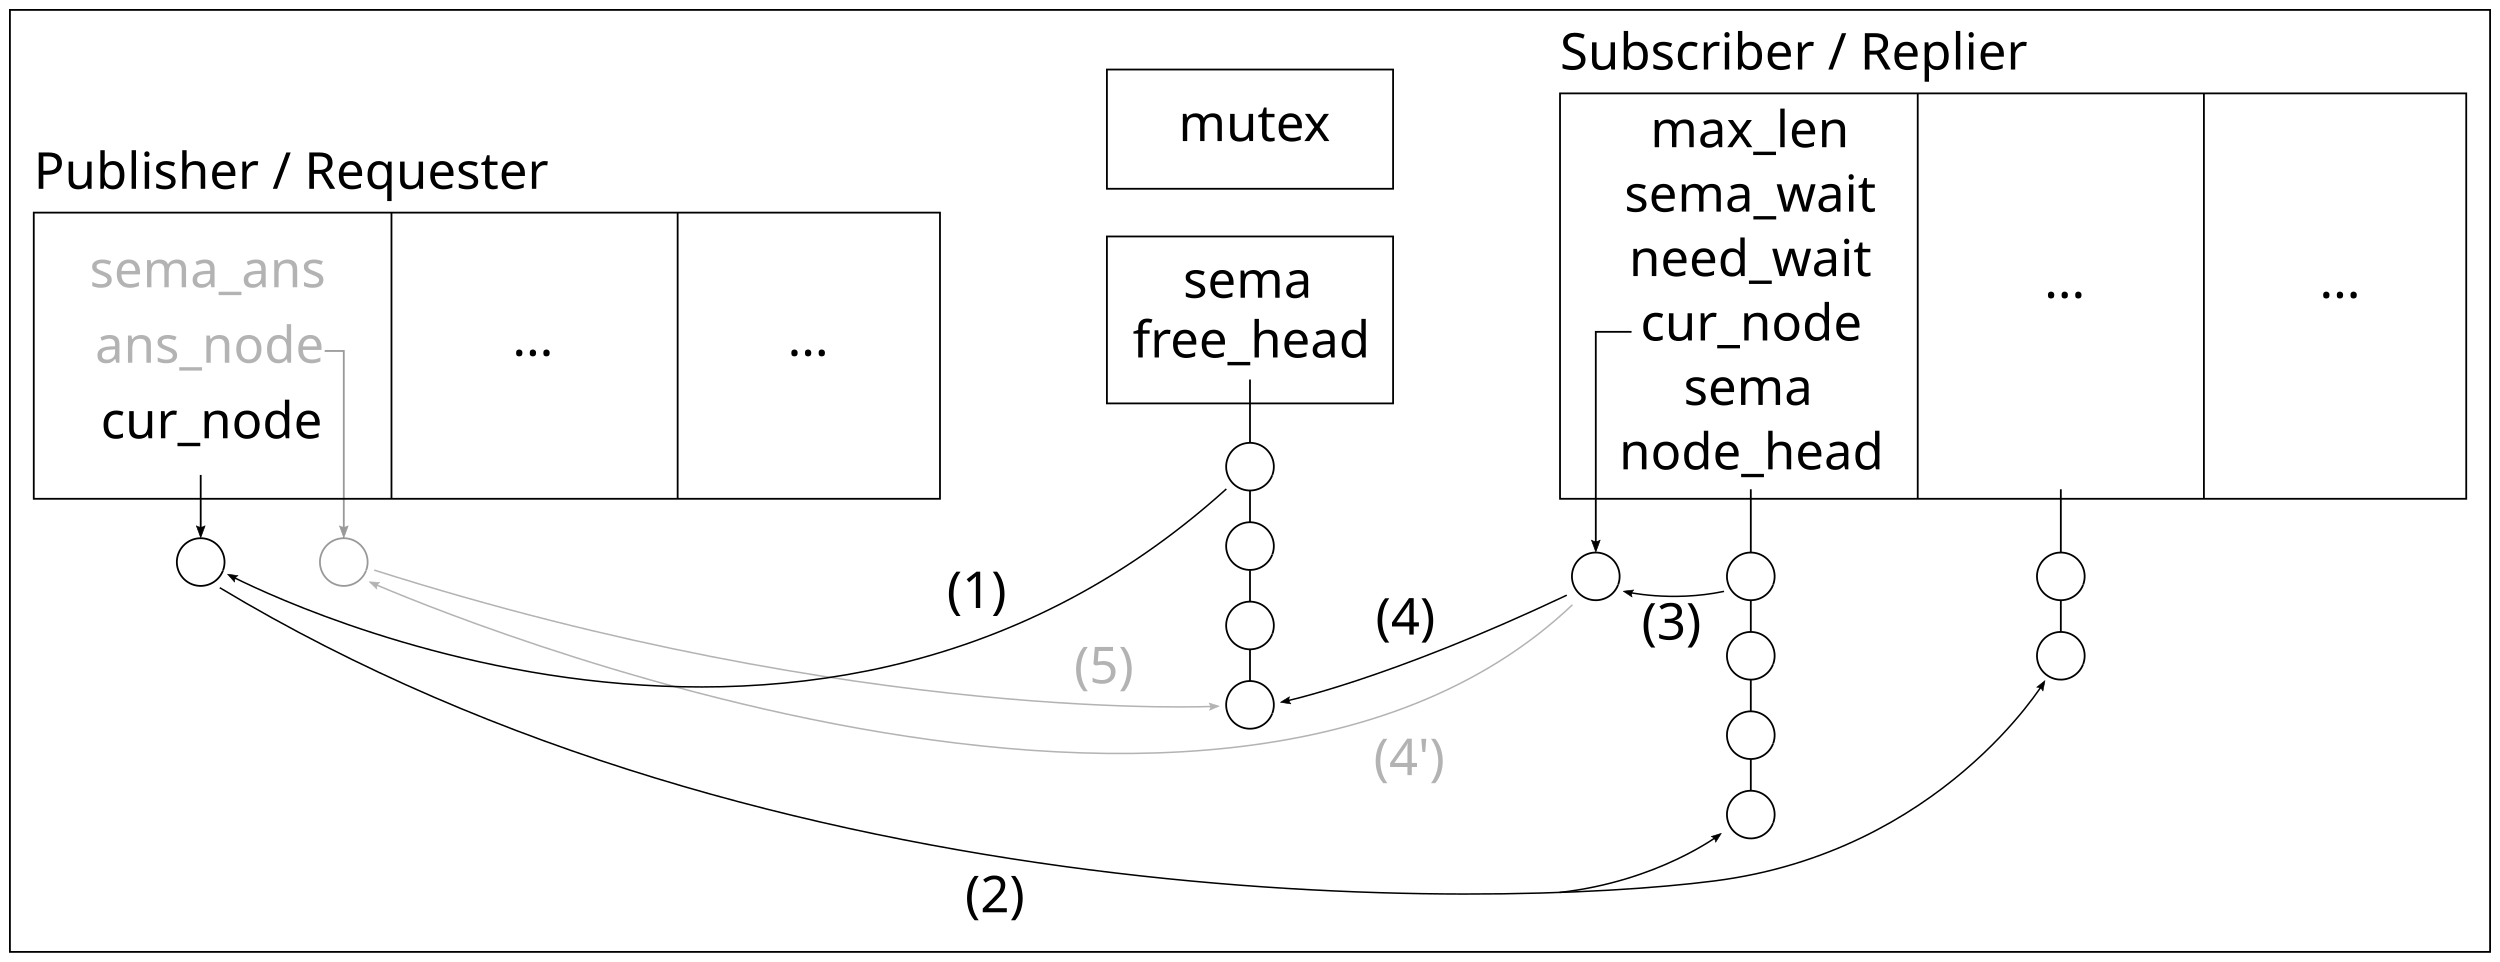
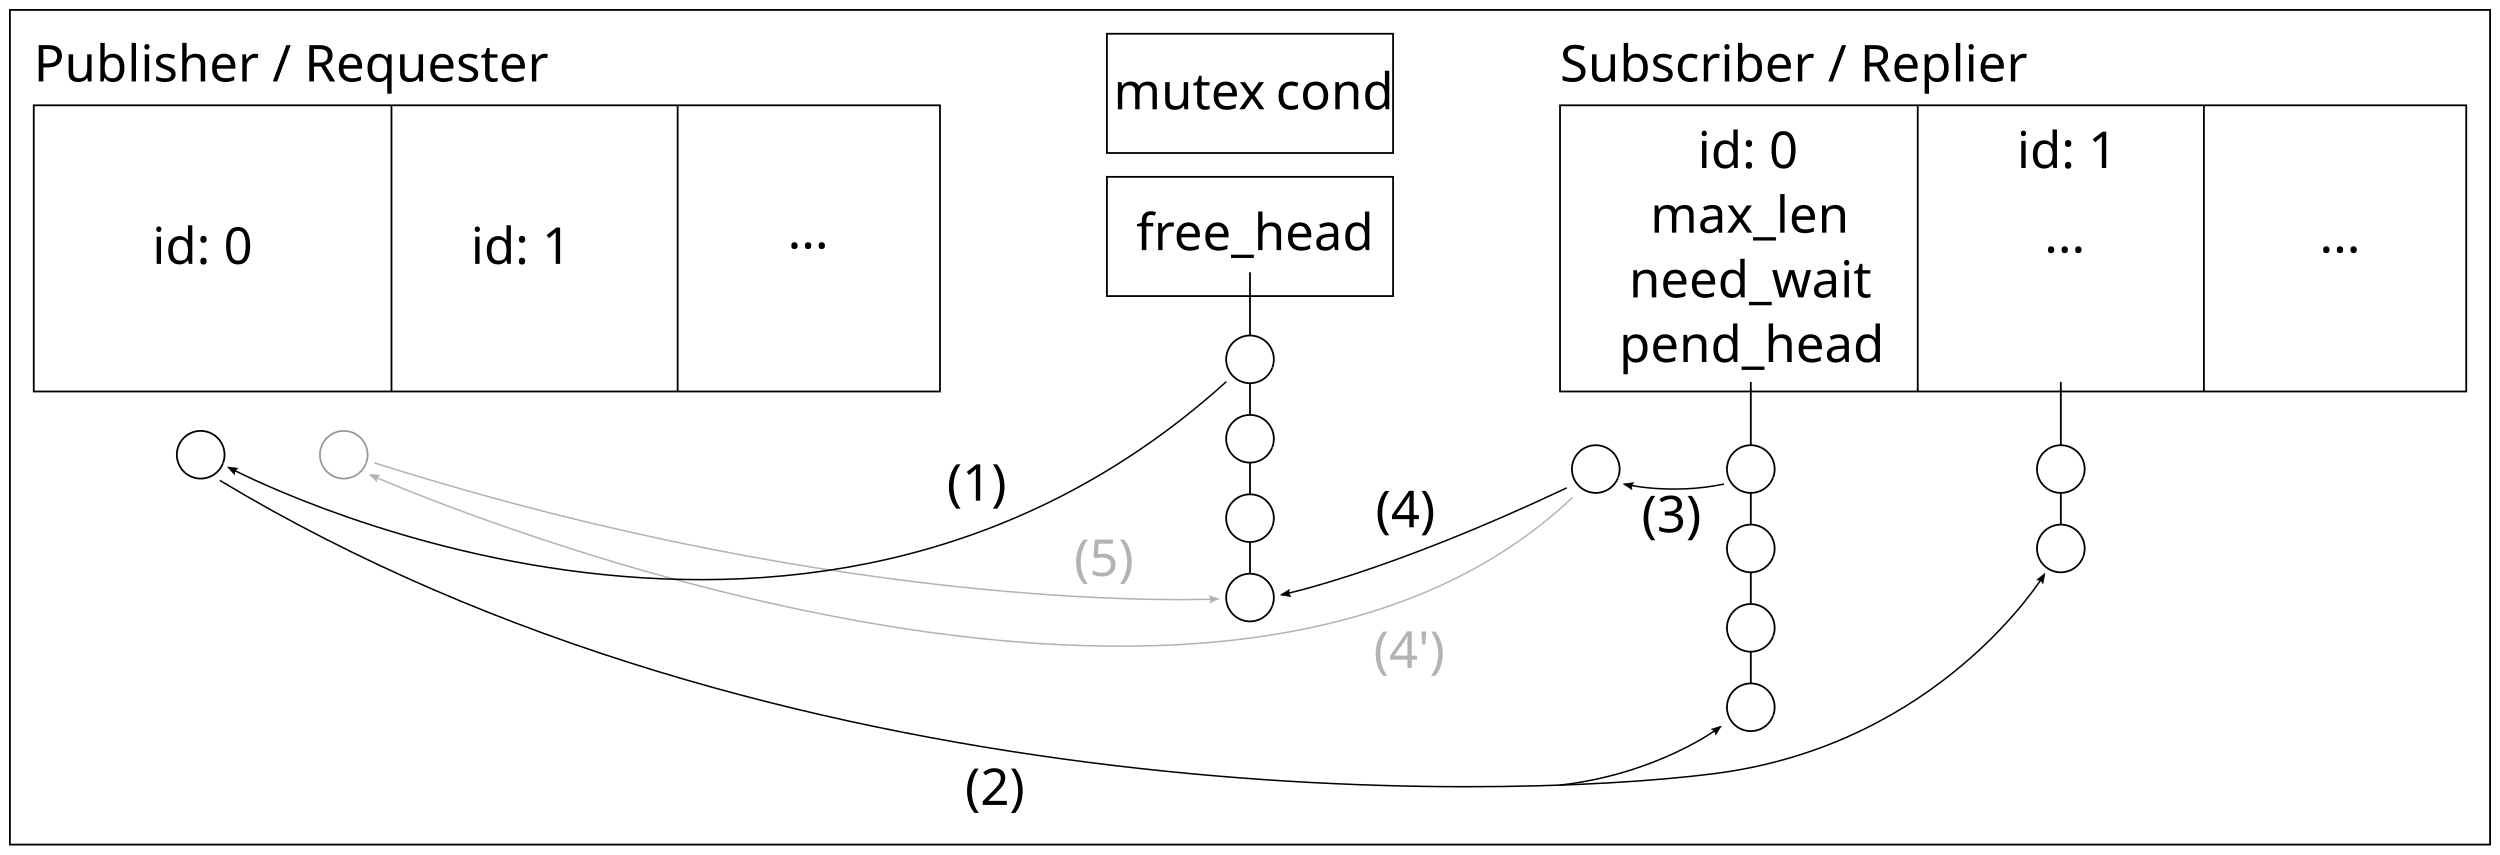
- <svg xmlns="http://www.w3.org/2000/svg" width="277.367mm" height="106.71mm" viewBox="0 0 277.367 106.71" version="1.1" id="svg8">
+ <svg xmlns="http://www.w3.org/2000/svg" width="277.367mm" height="94.804mm" viewBox="0 0 277.367 94.804" version="1.1" id="svg8">
  <defs id="defs2">
    <marker style="overflow:visible" id="marker18127" refX="0" refY="0" orient="auto">
      <path transform="scale(-0.6)" d="M 8.719,4.034 -2.207,0.016 8.719,-4.002 c -1.745,2.372 -1.735,5.617 -6e-7,8.035 z" style="fill:#000000;fill-opacity:1;fill-rule:evenodd;stroke:#000000;stroke-width:0.625;stroke-linejoin:round;stroke-opacity:1" id="path18125" />
    </marker>
    <marker orient="auto" refY="0" refX="0" id="marker17051" style="overflow:visible">
      <path id="path17049" style="fill:#000000;fill-opacity:1;fill-rule:evenodd;stroke:#000000;stroke-width:0.625;stroke-linejoin:round;stroke-opacity:1" d="M 8.719,4.034 -2.207,0.016 8.719,-4.002 c -1.745,2.372 -1.735,5.617 -6e-7,8.035 z" transform="scale(-0.6)" />
    </marker>
    <marker style="overflow:visible" id="marker11726" refX="0" refY="0" orient="auto">
      <path transform="scale(-0.6)" d="M 8.719,4.034 -2.207,0.016 8.719,-4.002 c -1.745,2.372 -1.735,5.617 -6e-7,8.035 z" style="fill:#000000;fill-opacity:1;fill-rule:evenodd;stroke:#000000;stroke-width:0.625;stroke-linejoin:round;stroke-opacity:1" id="path11724" />
    </marker>
    <marker orient="auto" refY="0" refX="0" id="marker8822" style="overflow:visible">
      <path id="path8820" style="fill:#000000;fill-opacity:1;fill-rule:evenodd;stroke:#000000;stroke-width:0.625;stroke-linejoin:round;stroke-opacity:1" d="M 8.719,4.034 -2.207,0.016 8.719,-4.002 c -1.745,2.372 -1.735,5.617 -6e-7,8.035 z" transform="scale(-0.6)" />
    </marker>
    <marker style="overflow:visible" id="marker8486" refX="0" refY="0" orient="auto">
      <path transform="scale(-0.6)" d="M 8.719,4.034 -2.207,0.016 8.719,-4.002 c -1.745,2.372 -1.735,5.617 -6e-7,8.035 z" style="fill:#000000;fill-opacity:1;fill-rule:evenodd;stroke:#000000;stroke-width:0.625;stroke-linejoin:round;stroke-opacity:1" id="path8484" />
    </marker>
    <marker style="overflow:visible" id="marker7850" refX="0" refY="0" orient="auto">
      <path transform="scale(-0.6)" d="M 8.719,4.034 -2.207,0.016 8.719,-4.002 c -1.745,2.372 -1.735,5.617 -6e-7,8.035 z" style="fill:#000000;fill-opacity:1;fill-rule:evenodd;stroke:#000000;stroke-width:0.625;stroke-linejoin:round;stroke-opacity:1" id="path7848" />
    </marker>
-     <marker orient="auto" refY="0" refX="0" id="Arrow2Mend" style="overflow:visible">
-       <path id="path4896" style="fill:#000000;fill-opacity:1;fill-rule:evenodd;stroke:#000000;stroke-width:0.625;stroke-linejoin:round;stroke-opacity:1" d="M 8.719,4.034 -2.207,0.016 8.719,-4.002 c -1.745,2.372 -1.735,5.617 -6e-7,8.035 z" transform="scale(-0.6)" />
-     </marker>
    <marker orient="auto" refY="0" refX="0" id="Arrow2Mend-8" style="overflow:visible">
      <path id="path4896-9" style="fill:#000000;fill-opacity:1;fill-rule:evenodd;stroke:#000000;stroke-width:0.625;stroke-linejoin:round;stroke-opacity:1" d="M 8.719,4.034 -2.207,0.016 8.719,-4.002 c -1.745,2.372 -1.735,5.617 -6e-7,8.035 z" transform="scale(-0.6)" />
    </marker>
    <marker orient="auto" refY="0" refX="0" id="Arrow2Mend-8-4" style="overflow:visible">
      <path id="path4896-9-5" style="fill:#000000;fill-opacity:1;fill-rule:evenodd;stroke:#000000;stroke-width:0.625;stroke-linejoin:round;stroke-opacity:1" d="M 8.719,4.034 -2.207,0.016 8.719,-4.002 c -1.745,2.372 -1.735,5.617 -6e-7,8.035 z" transform="scale(-0.6)" />
    </marker>
    <marker style="overflow:visible" id="marker8486-1" refX="0" refY="0" orient="auto">
      <path transform="scale(-0.6)" d="M 8.719,4.034 -2.207,0.016 8.719,-4.002 c -1.745,2.372 -1.735,5.617 -6e-7,8.035 z" style="fill:#000000;fill-opacity:1;fill-rule:evenodd;stroke:#000000;stroke-width:0.625;stroke-linejoin:round;stroke-opacity:1" id="path8484-0" />
    </marker>
  </defs>
-   <g id="layer1" transform="translate(61.95416,-52.48334)">
+   <g id="layer1" transform="translate(61.95415,-64.3896)">
    <text xml:space="preserve" style="font-style:normal;font-weight:normal;font-size:5.644px;line-height:125%;font-family:Sans;letter-spacing:0px;word-spacing:0px;fill:#000000;fill-opacity:1;stroke:none;stroke-width:0.529px;stroke-linecap:butt;stroke-linejoin:miter;stroke-opacity:1" x="-58.208" y="73.427" id="text4524">
      <tspan id="tspan4522" x="-58.208" y="73.427" style="stroke-width:0.529px">Publisher / Requester</tspan>
    </text>
-     <text xml:space="preserve" style="font-style:normal;font-weight:normal;font-size:5.644px;line-height:125%;font-family:Sans;letter-spacing:0px;word-spacing:0px;fill:#000000;fill-opacity:1;stroke:none;stroke-width:0.529px;stroke-linecap:butt;stroke-linejoin:miter;stroke-opacity:1" x="63.718" y="92.137" id="text4532">
-       <tspan id="tspan4530" x="63.718" y="92.137" style="stroke-width:0.529px">free_head</tspan>
+     <text xml:space="preserve" style="font-style:normal;font-weight:normal;font-size:5.644px;line-height:125%;font-family:Sans;letter-spacing:0px;word-spacing:0px;fill:#000000;fill-opacity:1;stroke:none;stroke-width:0.529px;stroke-linecap:butt;stroke-linejoin:miter;stroke-opacity:1" x="64.118" y="92.137" id="text4532">
+       <tspan id="tspan4530" x="64.118" y="92.137" style="stroke-width:0.529px">free_head</tspan>
    </text>
-     <text xml:space="preserve" style="font-style:normal;font-weight:normal;font-size:5.644px;line-height:125%;font-family:Sans;letter-spacing:0px;word-spacing:0px;opacity:0.3;fill:#000000;fill-opacity:1;stroke:none;stroke-width:0.529px;stroke-linecap:butt;stroke-linejoin:miter;stroke-opacity:1" x="-52.013" y="84.35" id="text4536">
-       <tspan id="tspan4534" x="-52.013" y="84.35" style="stroke-width:0.529px">sema_ans</tspan>
-     </text>
-     <text xml:space="preserve" style="font-style:normal;font-weight:normal;font-size:5.644px;line-height:125%;font-family:Sans;letter-spacing:0px;word-spacing:0px;opacity:0.3;fill:#000000;fill-opacity:1;stroke:none;stroke-width:0.529px;stroke-linecap:butt;stroke-linejoin:miter;stroke-opacity:1" x="-51.407" y="92.729" id="text4540">
-       <tspan id="tspan4538" x="-51.407" y="92.729" style="stroke-width:0.529px">ans_node</tspan>
-     </text>
-     <text xml:space="preserve" style="font-style:normal;font-weight:normal;font-size:5.644px;line-height:125%;font-family:Sans;letter-spacing:0px;word-spacing:0px;fill:#000000;fill-opacity:1;stroke:none;stroke-width:0.529px;stroke-linecap:butt;stroke-linejoin:miter;stroke-opacity:1" x="-50.778" y="101.108" id="text4544">
-       <tspan id="tspan4542" x="-50.778" y="101.108" style="stroke-width:0.529px">cur_node</tspan>
-     </text>
-     <text xml:space="preserve" style="font-style:normal;font-weight:normal;font-size:5.644px;line-height:125%;font-family:Sans;letter-spacing:0px;word-spacing:0px;fill:#000000;fill-opacity:1;stroke:none;stroke-width:0.529px;stroke-linecap:butt;stroke-linejoin:miter;stroke-opacity:1" x="124.839" y="97.403" id="text4536-4">
-       <tspan id="tspan4534-5" x="124.839" y="97.403" style="stroke-width:0.529px">sema</tspan>
-     </text>
-     <text xml:space="preserve" style="font-style:normal;font-weight:normal;font-size:5.644px;line-height:125%;font-family:Sans;letter-spacing:0px;word-spacing:0px;fill:#000000;fill-opacity:1;stroke:none;stroke-width:0.529px;stroke-linecap:butt;stroke-linejoin:miter;stroke-opacity:1" x="118.264" y="75.959" id="text4566">
-       <tspan id="tspan4564" x="118.264" y="75.959" style="stroke-width:0.529px">sema_wait</tspan>
-     </text>
-     <text xml:space="preserve" style="font-style:normal;font-weight:normal;font-size:5.644px;line-height:125%;font-family:Sans;letter-spacing:0px;word-spacing:0px;fill:#000000;fill-opacity:1;stroke:none;stroke-width:0.529px;stroke-linecap:butt;stroke-linejoin:miter;stroke-opacity:1" x="118.778" y="83.107" id="text4570">
-       <tspan id="tspan4568" x="118.778" y="83.107" style="stroke-width:0.529px">need_wait</tspan>
+     <text xml:space="preserve" style="font-style:normal;font-weight:normal;font-size:5.644px;line-height:125%;font-family:Sans;letter-spacing:0px;word-spacing:0px;fill:#000000;fill-opacity:1;stroke:none;stroke-width:0.529px;stroke-linecap:butt;stroke-linejoin:miter;stroke-opacity:1" x="118.773" y="97.379" id="text4570">
+       <tspan id="tspan4568" x="118.773" y="97.379" style="stroke-width:0.529px">need_wait</tspan>
    </text>
    <text xml:space="preserve" style="font-style:normal;font-weight:normal;font-size:5.644px;line-height:125%;font-family:Sans;letter-spacing:0px;word-spacing:0px;fill:#000000;fill-opacity:1;stroke:none;stroke-width:0.529px;stroke-linecap:butt;stroke-linejoin:miter;stroke-opacity:1" x="117.68" y="104.551" id="text4574">
-       <tspan id="tspan4572" x="117.68" y="104.551" style="stroke-width:0.529px">node_head</tspan>
+       <tspan id="tspan4572" x="117.68" y="104.551" style="stroke-width:0.529px">pend_head</tspan>
    </text>
    <rect style="opacity:1;fill:none;fill-opacity:1;fill-rule:nonzero;stroke:#000000;stroke-width:0.2;stroke-miterlimit:4;stroke-dasharray:none;stroke-opacity:1;paint-order:normal" id="rect4599" width="100.542" height="31.75" x="-58.208" y="76.073" />
    <path style="fill:none;fill-rule:evenodd;stroke:#000000;stroke-width:0.2;stroke-linecap:butt;stroke-linejoin:miter;stroke-miterlimit:4;stroke-dasharray:none;stroke-opacity:1" d="m -18.521,76.073 c 0,0 0,31.75 0,31.75" id="path4601" />
    <path style="fill:none;fill-rule:evenodd;stroke:#000000;stroke-width:0.2;stroke-linecap:butt;stroke-linejoin:miter;stroke-miterlimit:4;stroke-dasharray:none;stroke-opacity:1" d="m 13.229,76.073 c 0,0 0,31.75 0,31.75" id="path4605" />
-     <rect style="opacity:1;fill:none;fill-opacity:1;fill-rule:nonzero;stroke:#000000;stroke-width:0.2;stroke-miterlimit:4;stroke-dasharray:none;stroke-opacity:1;paint-order:normal" id="rect4599-3" width="31.75" height="18.521" x="60.854" y="78.719" />
-     <rect style="opacity:1;fill:none;fill-opacity:1;fill-rule:nonzero;stroke:#000000;stroke-width:0.2;stroke-miterlimit:4;stroke-dasharray:none;stroke-opacity:1;paint-order:normal" id="rect4599-6" width="100.542" height="44.979" x="111.125" y="62.844" />
-     <path style="fill:none;fill-rule:evenodd;stroke:#000000;stroke-width:0.2;stroke-linecap:butt;stroke-linejoin:miter;stroke-miterlimit:4;stroke-dasharray:none;stroke-opacity:1" d="m 150.812,62.844 c 0,0 0,44.979 0,44.979" id="path4601-6" />
-     <path style="fill:none;fill-rule:evenodd;stroke:#000000;stroke-width:0.2;stroke-linecap:butt;stroke-linejoin:miter;stroke-miterlimit:4;stroke-dasharray:none;stroke-opacity:1" d="m 182.562,62.844 c 0,0 0,44.979 0,44.979" id="path4605-3" />
+     <rect style="opacity:1;fill:none;fill-opacity:1;fill-rule:nonzero;stroke:#000000;stroke-width:0.2;stroke-miterlimit:4;stroke-dasharray:none;stroke-opacity:1;paint-order:normal" id="rect4599-3" width="31.75" height="13.229" x="60.854" y="84.01" />
+     <rect style="opacity:1;fill:none;fill-opacity:1;fill-rule:nonzero;stroke:#000000;stroke-width:0.2;stroke-miterlimit:4;stroke-dasharray:none;stroke-opacity:1;paint-order:normal" id="rect4599-6" width="100.542" height="31.75" x="111.125" y="76.073" />
+     <path style="fill:none;fill-rule:evenodd;stroke:#000000;stroke-width:0.2;stroke-linecap:butt;stroke-linejoin:miter;stroke-miterlimit:4;stroke-dasharray:none;stroke-opacity:1" d="m 150.813,76.073 c 0,0 -1e-5,31.75 -1e-5,31.75" id="path4601-6" />
+     <path style="fill:none;fill-rule:evenodd;stroke:#000000;stroke-width:0.2;stroke-linecap:butt;stroke-linejoin:miter;stroke-miterlimit:4;stroke-dasharray:none;stroke-opacity:1" d="m 182.563,76.073 c 0,0 -1e-5,31.75 -1e-5,31.75" id="path4605-3" />
    <path style="opacity:1;fill:none;fill-opacity:1;fill-rule:nonzero;stroke:#000000;stroke-width:0.2;stroke-miterlimit:4;stroke-dasharray:none;stroke-opacity:1;paint-order:normal" id="path4663" d="m 79.2,105.207 a 2.646,2.646 0 0 1 -3.41,1.526 2.646,2.646 0 0 1 -1.537,-3.405 2.646,2.646 0 0 1 3.401,-1.547 2.646,2.646 0 0 1 1.557,3.396" />
    <path style="opacity:1;fill:none;fill-opacity:1;fill-rule:nonzero;stroke:#000000;stroke-width:0.2;stroke-miterlimit:4;stroke-dasharray:none;stroke-opacity:1;paint-order:normal" id="path4663-2" d="m 79.2,114.017 a 2.646,2.646 0 0 1 -3.41,1.526 2.646,2.646 0 0 1 -1.537,-3.405 2.646,2.646 0 0 1 3.401,-1.547 2.646,2.646 0 0 1 1.557,3.396" />
    <path style="opacity:1;fill:none;fill-opacity:1;fill-rule:nonzero;stroke:#000000;stroke-width:0.2;stroke-miterlimit:4;stroke-dasharray:none;stroke-opacity:1;paint-order:normal" id="path4663-0" d="m 79.2,122.826 a 2.646,2.646 0 0 1 -3.41,1.526 2.646,2.646 0 0 1 -1.537,-3.405 2.646,2.646 0 0 1 3.401,-1.547 2.646,2.646 0 0 1 1.557,3.396" />
    <path style="opacity:1;fill:none;fill-opacity:1;fill-rule:nonzero;stroke:#000000;stroke-width:0.2;stroke-miterlimit:4;stroke-dasharray:none;stroke-opacity:1;paint-order:normal" id="path4663-6" d="m 79.2,131.635 a 2.646,2.646 0 0 1 -3.41,1.526 2.646,2.646 0 0 1 -1.537,-3.405 2.646,2.646 0 0 1 3.401,-1.547 2.646,2.646 0 0 1 1.557,3.396" />
    <path style="fill:none;fill-rule:evenodd;stroke:#000000;stroke-width:0.2;stroke-linecap:butt;stroke-linejoin:miter;stroke-miterlimit:4;stroke-dasharray:none;stroke-opacity:1" d="m 76.729,106.906 c 0,0 0,3.518 0,3.518" id="path4694" />
    <path style="fill:none;fill-rule:evenodd;stroke:#000000;stroke-width:0.2;stroke-linecap:butt;stroke-linejoin:miter;stroke-miterlimit:4;stroke-dasharray:none;stroke-opacity:1" d="m 76.729,115.76 c 0,0 0,3.518 0,3.518" id="path4694-5" />
    <path style="fill:none;fill-rule:evenodd;stroke:#000000;stroke-width:0.2;stroke-linecap:butt;stroke-linejoin:miter;stroke-miterlimit:4;stroke-dasharray:none;stroke-opacity:1" d="m 76.729,124.525 c 0,0 0,3.518 0,3.518" id="path4694-5-4" />
    <path style="fill:none;fill-rule:evenodd;stroke:#000000;stroke-width:0.2;stroke-linecap:butt;stroke-linejoin:miter;stroke-miterlimit:4;stroke-dasharray:none;stroke-opacity:1" d="m 76.729,94.594 c 0,0 0,7.021 0,7.021" id="path4694-6" />
    <path style="opacity:1;fill:none;fill-opacity:1;fill-rule:nonzero;stroke:#000000;stroke-width:0.2;stroke-miterlimit:4;stroke-dasharray:none;stroke-opacity:1;paint-order:normal" id="path4663-7" d="m 134.762,117.378 a 2.646,2.646 0 0 1 -3.41,1.526 2.646,2.646 0 0 1 -1.537,-3.405 2.646,2.646 0 0 1 3.401,-1.547 2.646,2.646 0 0 1 1.557,3.396" />
    <path style="opacity:1;fill:none;fill-opacity:1;fill-rule:nonzero;stroke:#000000;stroke-width:0.2;stroke-miterlimit:4;stroke-dasharray:none;stroke-opacity:1;paint-order:normal" id="path4663-2-4" d="m 134.762,126.187 a 2.646,2.646 0 0 1 -3.41,1.526 2.646,2.646 0 0 1 -1.537,-3.405 2.646,2.646 0 0 1 3.401,-1.547 2.646,2.646 0 0 1 1.557,3.396" />
    <path style="opacity:1;fill:none;fill-opacity:1;fill-rule:nonzero;stroke:#000000;stroke-width:0.2;stroke-miterlimit:4;stroke-dasharray:none;stroke-opacity:1;paint-order:normal" id="path4663-0-5" d="m 134.762,134.997 a 2.646,2.646 0 0 1 -3.41,1.526 2.646,2.646 0 0 1 -1.537,-3.405 2.646,2.646 0 0 1 3.401,-1.547 2.646,2.646 0 0 1 1.557,3.396" />
    <path style="opacity:1;fill:none;fill-opacity:1;fill-rule:nonzero;stroke:#000000;stroke-width:0.2;stroke-miterlimit:4;stroke-dasharray:none;stroke-opacity:1;paint-order:normal" id="path4663-6-2" d="m 134.762,143.806 a 2.646,2.646 0 0 1 -3.41,1.526 2.646,2.646 0 0 1 -1.537,-3.405 2.646,2.646 0 0 1 3.401,-1.547 2.646,2.646 0 0 1 1.557,3.396" />
    <path style="fill:none;fill-rule:evenodd;stroke:#000000;stroke-width:0.2;stroke-linecap:butt;stroke-linejoin:miter;stroke-miterlimit:4;stroke-dasharray:none;stroke-opacity:1" d="m 132.292,119.077 c 0,0 0,3.518 0,3.518" id="path4694-54" />
    <path style="fill:none;fill-rule:evenodd;stroke:#000000;stroke-width:0.2;stroke-linecap:butt;stroke-linejoin:miter;stroke-miterlimit:4;stroke-dasharray:none;stroke-opacity:1" d="m 132.292,127.931 c 0,0 0,3.518 0,3.518" id="path4694-5-7" />
    <path style="fill:none;fill-rule:evenodd;stroke:#000000;stroke-width:0.2;stroke-linecap:butt;stroke-linejoin:miter;stroke-miterlimit:4;stroke-dasharray:none;stroke-opacity:1" d="m 132.292,136.696 c 0,0 0,3.518 0,3.518" id="path4694-5-4-4" />
    <path style="fill:none;fill-rule:evenodd;stroke:#000000;stroke-width:0.2;stroke-linecap:butt;stroke-linejoin:miter;stroke-miterlimit:4;stroke-dasharray:none;stroke-opacity:1" d="m 132.292,106.765 c 0,0 0,7.021 0,7.021" id="path4694-6-4" />
    <path style="opacity:1;fill:none;fill-opacity:1;fill-rule:nonzero;stroke:#000000;stroke-width:0.2;stroke-miterlimit:4;stroke-dasharray:none;stroke-opacity:1;paint-order:normal" id="path4663-7-6" d="m 169.158,117.378 a 2.646,2.646 0 0 1 -3.41,1.526 2.646,2.646 0 0 1 -1.537,-3.405 2.646,2.646 0 0 1 3.401,-1.547 2.646,2.646 0 0 1 1.557,3.396" />
    <path style="opacity:1;fill:none;fill-opacity:1;fill-rule:nonzero;stroke:#000000;stroke-width:0.2;stroke-miterlimit:4;stroke-dasharray:none;stroke-opacity:1;paint-order:normal" id="path4663-2-4-8" d="m 169.158,126.187 a 2.646,2.646 0 0 1 -3.41,1.526 2.646,2.646 0 0 1 -1.537,-3.405 2.646,2.646 0 0 1 3.401,-1.547 2.646,2.646 0 0 1 1.557,3.396" />
    <path style="fill:none;fill-rule:evenodd;stroke:#000000;stroke-width:0.2;stroke-linecap:butt;stroke-linejoin:miter;stroke-miterlimit:4;stroke-dasharray:none;stroke-opacity:1" d="m 166.688,119.077 c 0,0 0,3.518 0,3.518" id="path4694-54-3" />
    <path style="fill:none;fill-rule:evenodd;stroke:#000000;stroke-width:0.2;stroke-linecap:butt;stroke-linejoin:miter;stroke-miterlimit:4;stroke-dasharray:none;stroke-opacity:1" d="m 166.688,106.765 c 0,0 0,7.021 0,7.021" id="path4694-6-4-9" />
    <path style="opacity:1;fill:none;fill-opacity:1;fill-rule:nonzero;stroke:#000000;stroke-width:0.2;stroke-miterlimit:4;stroke-dasharray:none;stroke-opacity:1;paint-order:normal" id="path4663-7-6-0" d="m -37.217,115.79 a 2.646,2.646 0 0 1 -3.41,1.526 2.646,2.646 0 0 1 -1.537,-3.405 2.646,2.646 0 0 1 3.401,-1.547 2.646,2.646 0 0 1 1.557,3.396" />
-     <path style="fill:none;fill-rule:evenodd;stroke:#000000;stroke-width:0.2;stroke-linecap:butt;stroke-linejoin:miter;stroke-miterlimit:4;stroke-dasharray:none;stroke-opacity:1;marker-end:url(#Arrow2Mend)" d="m -39.687,105.177 c 0,0 0,6.687 0,6.687" id="path4694-6-4-9-6" />
    <path style="opacity:0.4;fill:none;fill-opacity:1;fill-rule:nonzero;stroke:#000000;stroke-width:0.2;stroke-miterlimit:4;stroke-dasharray:none;stroke-opacity:1;paint-order:normal" id="path4663-7-6-0-6" d="m -21.342,115.79 a 2.646,2.646 0 0 1 -3.41,1.526 2.646,2.646 0 0 1 -1.537,-3.405 2.646,2.646 0 0 1 3.401,-1.547 2.646,2.646 0 0 1 1.557,3.396" />
-     <path style="opacity:0.4;fill:none;fill-rule:evenodd;stroke:#000000;stroke-width:0.2;stroke-linecap:butt;stroke-linejoin:miter;stroke-miterlimit:4;stroke-dasharray:none;stroke-opacity:1;marker-end:url(#Arrow2Mend-8)" d="m -25.929,91.419 c 0,0 2.117,0 2.117,0 0,0 0,20.445 0,20.445" id="path4694-6-4-9-6-6" />
    <path style="opacity:1;vector-effect:none;fill:none;fill-opacity:1;fill-rule:evenodd;stroke:#000000;stroke-width:0.169;stroke-linecap:butt;stroke-linejoin:miter;stroke-miterlimit:4;stroke-dasharray:none;stroke-dashoffset:0;stroke-opacity:1;marker-end:url(#marker7850)" d="m 74.105,106.731 c -47.633,43.047 -110.618,9.559 -110.618,9.559" id="path7840" />
    <path style="opacity:1;vector-effect:none;fill:none;fill-opacity:1;fill-rule:evenodd;stroke:#000000;stroke-width:0.169;stroke-linecap:butt;stroke-linejoin:miter;stroke-miterlimit:4;stroke-dasharray:none;stroke-dashoffset:0;stroke-opacity:1;marker-end:url(#marker8486)" d="m 111.875,118.517 c -20.105,9.496 -31.547,11.838 -31.547,11.838" id="path8476" />
    <path style="opacity:0.3;vector-effect:none;fill:none;fill-opacity:1;fill-rule:evenodd;stroke:#000000;stroke-width:0.169;stroke-linecap:butt;stroke-linejoin:miter;stroke-miterlimit:4;stroke-dasharray:none;stroke-dashoffset:0;stroke-opacity:1;marker-end:url(#marker8822)" d="M 112.499,119.586 C 71.888,158.094 -20.784,117.119 -20.784,117.119" id="path8812" />
    <path style="opacity:0.3;vector-effect:none;fill:none;fill-opacity:1;fill-rule:evenodd;stroke:#000000;stroke-width:0.169;stroke-linecap:butt;stroke-linejoin:miter;stroke-miterlimit:4;stroke-dasharray:none;stroke-dashoffset:0;stroke-opacity:1;marker-end:url(#marker11726)" d="m -20.433,115.737 c 54.027,17.146 93.521,15.104 93.521,15.104" id="path11716" />
    <path style="opacity:1;vector-effect:none;fill:none;fill-opacity:1;fill-rule:evenodd;stroke:#000000;stroke-width:0.169;stroke-linecap:butt;stroke-linejoin:miter;stroke-miterlimit:4;stroke-dasharray:none;stroke-dashoffset:0;stroke-opacity:1;marker-end:url(#marker17051)" d="m -37.57,117.69 c 61.305,36.87 140.714,35.736 165.837,32.529 25.123,-3.207 36.549,-22.031 36.549,-22.031" id="path17041" />
    <path style="opacity:1;vector-effect:none;fill:none;fill-opacity:1;fill-rule:evenodd;stroke:#000000;stroke-width:0.169;stroke-linecap:butt;stroke-linejoin:miter;stroke-miterlimit:4;stroke-dasharray:none;stroke-dashoffset:0;stroke-opacity:1;marker-end:url(#marker18127)" d="m 111.075,151.499 c 10.975,-1.232 17.77,-6.421 17.77,-6.421" id="path17467" />
-     <text xml:space="preserve" style="font-style:normal;font-weight:normal;font-size:5.644px;line-height:125%;font-family:Sans;letter-spacing:0px;word-spacing:0px;fill:#000000;fill-opacity:1;stroke:none;stroke-width:0.529px;stroke-linecap:butt;stroke-linejoin:miter;stroke-opacity:1" x="-5.103" y="91.947" id="text18203">
-       <tspan id="tspan18201" x="-5.103" y="91.947" style="stroke-width:0.529px">...</tspan>
-     </text>
    <text xml:space="preserve" style="font-style:normal;font-weight:normal;font-size:5.644px;line-height:125%;font-family:Sans;letter-spacing:0px;word-spacing:0px;fill:#000000;fill-opacity:1;stroke:none;stroke-width:0.529px;stroke-linecap:butt;stroke-linejoin:miter;stroke-opacity:1" x="25.432" y="91.947" id="text18203-0">
      <tspan id="tspan18201-4" x="25.432" y="91.947" style="stroke-width:0.529px">...</tspan>
    </text>
-     <text xml:space="preserve" style="font-style:normal;font-weight:normal;font-size:5.644px;line-height:125%;font-family:Sans;letter-spacing:0px;word-spacing:0px;fill:#000000;fill-opacity:1;stroke:none;stroke-width:0.529px;stroke-linecap:butt;stroke-linejoin:miter;stroke-opacity:1" x="164.851" y="85.522" id="text18203-8">
-       <tspan id="tspan18201-7" x="164.851" y="85.522" style="stroke-width:0.529px">...</tspan>
+     <text xml:space="preserve" style="font-style:normal;font-weight:normal;font-size:5.644px;line-height:125%;font-family:Sans;letter-spacing:0px;word-spacing:0px;fill:#000000;fill-opacity:1;stroke:none;stroke-width:0.529px;stroke-linecap:butt;stroke-linejoin:miter;stroke-opacity:1" x="164.851" y="92.401" id="text18203-8">
+       <tspan id="tspan18201-7" x="164.851" y="92.401" style="stroke-width:0.529px">...</tspan>
    </text>
-     <text xml:space="preserve" style="font-style:normal;font-weight:normal;font-size:5.644px;line-height:125%;font-family:Sans;letter-spacing:0px;word-spacing:0px;fill:#000000;fill-opacity:1;stroke:none;stroke-width:0.529px;stroke-linecap:butt;stroke-linejoin:miter;stroke-opacity:1" x="195.386" y="85.522" id="text18203-0-1">
-       <tspan id="tspan18201-4-7" x="195.386" y="85.522" style="stroke-width:0.529px">...</tspan>
-     </text>
-     <text xml:space="preserve" style="font-style:normal;font-weight:normal;font-size:5.644px;line-height:125%;font-family:Sans;letter-spacing:0px;word-spacing:0px;fill:#000000;fill-opacity:1;stroke:none;stroke-width:0.529px;stroke-linecap:butt;stroke-linejoin:miter;stroke-opacity:1" x="69.313" y="85.519" id="text4536-4-2">
-       <tspan id="tspan4534-5-7" x="69.313" y="85.519" style="stroke-width:0.529px">sema</tspan>
+     <text xml:space="preserve" style="font-style:normal;font-weight:normal;font-size:5.644px;line-height:125%;font-family:Sans;letter-spacing:0px;word-spacing:0px;fill:#000000;fill-opacity:1;stroke:none;stroke-width:0.529px;stroke-linecap:butt;stroke-linejoin:miter;stroke-opacity:1" x="195.386" y="92.401" id="text18203-0-1">
+       <tspan id="tspan18201-4-7" x="195.386" y="92.401" style="stroke-width:0.529px">...</tspan>
    </text>
    <text xml:space="preserve" style="font-style:normal;font-weight:normal;font-size:5.644px;line-height:125%;font-family:Sans;letter-spacing:0px;word-spacing:0px;fill:#000000;fill-opacity:1;stroke:none;stroke-width:0.529px;stroke-linecap:butt;stroke-linejoin:miter;stroke-opacity:1" x="43.103" y="119.94" id="text18801">
      <tspan id="tspan18799" x="43.103" y="119.94" style="stroke-width:0.529px">(1)</tspan>
    </text>
    <text xml:space="preserve" style="font-style:normal;font-weight:normal;font-size:5.644px;line-height:125%;font-family:Sans;letter-spacing:0px;word-spacing:0px;fill:#000000;fill-opacity:1;stroke:none;stroke-width:0.529px;stroke-linecap:butt;stroke-linejoin:miter;stroke-opacity:1" x="45.117" y="153.696" id="text18801-2">
      <tspan id="tspan18799-2" x="45.117" y="153.696" style="stroke-width:0.529px">(2)</tspan>
    </text>
    <text xml:space="preserve" style="font-style:normal;font-weight:normal;font-size:5.644px;line-height:125%;font-family:Sans;letter-spacing:0px;word-spacing:0px;fill:#000000;fill-opacity:1;stroke:none;stroke-width:0.529px;stroke-linecap:butt;stroke-linejoin:miter;stroke-opacity:1" x="90.663" y="122.891" id="text18801-2-6">
      <tspan id="tspan18799-2-1" x="90.663" y="122.891" style="stroke-width:0.529px">(4)</tspan>
    </text>
    <text xml:space="preserve" style="font-style:normal;font-weight:normal;font-size:5.644px;line-height:125%;font-family:Sans;letter-spacing:0px;word-spacing:0px;opacity:0.3;fill:#000000;fill-opacity:1;stroke:none;stroke-width:0.529px;stroke-linecap:butt;stroke-linejoin:miter;stroke-opacity:1" x="90.455" y="138.485" id="text18801-2-6-0">
      <tspan id="tspan18799-2-1-6" x="90.455" y="138.485" style="stroke-width:0.529px">(4')</tspan>
    </text>
    <text xml:space="preserve" style="font-style:normal;font-weight:normal;font-size:5.644px;line-height:125%;font-family:Sans;letter-spacing:0px;word-spacing:0px;opacity:0.3;fill:#000000;fill-opacity:1;stroke:none;stroke-width:0.529px;stroke-linecap:butt;stroke-linejoin:miter;stroke-opacity:1" x="57.213" y="128.287" id="text18801-2-1">
      <tspan id="tspan18799-2-5" x="57.213" y="128.287" style="stroke-width:0.529px">(5)</tspan>
    </text>
-     <text xml:space="preserve" style="font-style:normal;font-weight:normal;font-size:5.644px;line-height:125%;font-family:Sans;letter-spacing:0px;word-spacing:0px;fill:#000000;fill-opacity:1;stroke:none;stroke-width:0.529px;stroke-linecap:butt;stroke-linejoin:miter;stroke-opacity:1" x="68.792" y="68.135" id="text4532-9">
-       <tspan id="tspan4530-4" x="68.792" y="68.135" style="stroke-width:0.529px">mutex</tspan>
+     <text xml:space="preserve" style="font-style:normal;font-weight:normal;font-size:5.644px;line-height:125%;font-family:Sans;letter-spacing:0px;word-spacing:0px;fill:#000000;fill-opacity:1;stroke:none;stroke-width:0.529px;stroke-linecap:butt;stroke-linejoin:miter;stroke-opacity:1" x="61.586" y="76.514" id="text4532-9">
+       <tspan id="tspan4530-4" x="61.586" y="76.514" style="stroke-width:0.529px">mutex</tspan>
    </text>
-     <rect style="opacity:1;fill:none;fill-opacity:1;fill-rule:nonzero;stroke:#000000;stroke-width:0.2;stroke-miterlimit:4;stroke-dasharray:none;stroke-opacity:1;paint-order:normal" id="rect4599-3-9" width="31.75" height="13.229" x="60.854" y="60.198" />
-     <rect style="opacity:1;fill:none;fill-opacity:1;fill-rule:nonzero;stroke:#000000;stroke-width:0.2;stroke-miterlimit:4;stroke-dasharray:none;stroke-opacity:1;paint-order:normal" id="rect4599-9" width="275.167" height="104.51" x="-60.854" y="53.583" />
-     <text xml:space="preserve" style="font-style:normal;font-weight:normal;font-size:5.644px;line-height:125%;font-family:Sans;letter-spacing:0px;word-spacing:0px;fill:#000000;fill-opacity:1;stroke:none;stroke-width:0.529px;stroke-linecap:butt;stroke-linejoin:miter;stroke-opacity:1" x="120.05" y="90.255" id="text4566-7">
-       <tspan id="tspan4564-8" x="120.05" y="90.255" style="stroke-width:0.529px">cur_node</tspan>
+     <rect style="opacity:1;fill:none;fill-opacity:1;fill-rule:nonzero;stroke:#000000;stroke-width:0.2;stroke-miterlimit:4;stroke-dasharray:none;stroke-opacity:1;paint-order:normal" id="rect4599-3-9" width="31.75" height="13.229" x="60.854" y="68.135" />
+     <rect style="opacity:1;fill:none;fill-opacity:1;fill-rule:nonzero;stroke:#000000;stroke-width:0.2;stroke-miterlimit:4;stroke-dasharray:none;stroke-opacity:1;paint-order:normal" id="rect4599-9" width="275.167" height="92.604" x="-60.854" y="65.49" />
+     <text xml:space="preserve" style="font-style:normal;font-weight:normal;font-size:5.644px;line-height:125%;font-family:Sans;letter-spacing:0px;word-spacing:0px;fill:#000000;fill-opacity:1;stroke:none;stroke-width:0.529px;stroke-linecap:butt;stroke-linejoin:miter;stroke-opacity:1" x="111.125" y="73.427" id="text4528-9-9">
+       <tspan id="tspan4526-4-4" x="111.125" y="73.427" style="stroke-width:0.529px">Subscriber / Replier</tspan>
    </text>
-     <text xml:space="preserve" style="font-style:normal;font-weight:normal;font-size:5.644px;line-height:125%;font-family:Sans;letter-spacing:0px;word-spacing:0px;fill:#000000;fill-opacity:1;stroke:none;stroke-width:0.529px;stroke-linecap:butt;stroke-linejoin:miter;stroke-opacity:1" x="111.125" y="60.198" id="text4528-9-9">
-       <tspan id="tspan4526-4-4" x="111.125" y="60.198" style="stroke-width:0.529px">Subscriber / Replier</tspan>
-     </text>
-     <text xml:space="preserve" style="font-style:normal;font-weight:normal;font-size:5.644px;line-height:125%;font-family:Sans;letter-spacing:0px;word-spacing:0px;fill:#000000;fill-opacity:1;stroke:none;stroke-width:0.529px;stroke-linecap:butt;stroke-linejoin:miter;stroke-opacity:1" x="121.143" y="68.811" id="text4566-7-7">
-       <tspan id="tspan4564-8-8" x="121.143" y="68.811" style="stroke-width:0.529px">max_len</tspan>
+     <text xml:space="preserve" style="font-style:normal;font-weight:normal;font-size:5.644px;line-height:125%;font-family:Sans;letter-spacing:0px;word-spacing:0px;fill:#000000;fill-opacity:1;stroke:none;stroke-width:0.529px;stroke-linecap:butt;stroke-linejoin:miter;stroke-opacity:1" x="121.137" y="90.206" id="text4566-7-7">
+       <tspan id="tspan4564-8-8" x="121.137" y="90.206" style="stroke-width:0.529px">max_len</tspan>
    </text>
    <path style="opacity:1;fill:none;fill-opacity:1;fill-rule:nonzero;stroke:#000000;stroke-width:0.2;stroke-miterlimit:4;stroke-dasharray:none;stroke-opacity:1;paint-order:normal" id="path4663-7-6-0-6-3" d="m 117.564,117.378 a 2.646,2.646 0 0 1 -3.41,1.526 2.646,2.646 0 0 1 -1.537,-3.405 2.646,2.646 0 0 1 3.401,-1.547 2.646,2.646 0 0 1 1.557,3.396" />
-     <path style="opacity:1;fill:none;fill-rule:evenodd;stroke:#000000;stroke-width:0.2;stroke-linecap:butt;stroke-linejoin:miter;stroke-miterlimit:4;stroke-dasharray:none;stroke-opacity:1;marker-end:url(#Arrow2Mend-8-4)" d="m 119.063,89.302 c 0,0 -3.969,0 -3.969,0 0,0 1e-5,24.15 1e-5,24.15" id="path4694-6-4-9-6-6-6" />
    <path style="opacity:1;vector-effect:none;fill:none;fill-opacity:1;fill-rule:evenodd;stroke:#000000;stroke-width:0.169;stroke-linecap:butt;stroke-linejoin:miter;stroke-miterlimit:4;stroke-dasharray:none;stroke-dashoffset:0;stroke-opacity:1;marker-end:url(#marker8486-1)" d="m 129.321,118.094 c -5.883,1.235 -10.961,0.032 -10.961,0.032" id="path8476-6" />
    <text xml:space="preserve" style="font-style:normal;font-weight:normal;font-size:5.644px;line-height:125%;font-family:Sans;letter-spacing:0px;word-spacing:0px;fill:#000000;fill-opacity:1;stroke:none;stroke-width:0.529px;stroke-linecap:butt;stroke-linejoin:miter;stroke-opacity:1" x="120.179" y="123.441" id="text18801-2-6-3">
      <tspan id="tspan18799-2-1-2" x="120.179" y="123.441" style="stroke-width:0.529px">(3)</tspan>
    </text>
+     <text xml:space="preserve" style="font-style:normal;font-weight:normal;font-size:5.644px;line-height:125%;font-family:Sans;letter-spacing:0px;word-spacing:0px;fill:#000000;fill-opacity:1;stroke:none;stroke-width:0.529px;stroke-linecap:butt;stroke-linejoin:miter;stroke-opacity:1" x="79.584" y="76.514" id="text4532-9-0">
+       <tspan id="tspan4530-4-6" x="79.584" y="76.514" style="stroke-width:0.529px">cond</tspan>
+     </text>
+     <text xml:space="preserve" style="font-style:normal;font-weight:normal;font-size:5.644px;line-height:125%;font-family:Sans;letter-spacing:0px;word-spacing:0px;fill:#000000;fill-opacity:1;stroke:none;stroke-width:0.529px;stroke-linecap:butt;stroke-linejoin:miter;stroke-opacity:1" x="-45.06" y="93.663" id="text18203-1">
+       <tspan id="tspan18201-0" x="-45.06" y="93.663" style="stroke-width:0.529px">id: 0</tspan>
+     </text>
+     <text xml:space="preserve" style="font-style:normal;font-weight:normal;font-size:5.644px;line-height:125%;font-family:Sans;letter-spacing:0px;word-spacing:0px;fill:#000000;fill-opacity:1;stroke:none;stroke-width:0.529px;stroke-linecap:butt;stroke-linejoin:miter;stroke-opacity:1" x="-9.718" y="93.663" id="text18203-1-6">
+       <tspan id="tspan18201-0-3" x="-9.718" y="93.663" style="stroke-width:0.529px">id: 1</tspan>
+     </text>
+     <text xml:space="preserve" style="font-style:normal;font-weight:normal;font-size:5.644px;line-height:125%;font-family:Sans;letter-spacing:0px;word-spacing:0px;fill:#000000;fill-opacity:1;stroke:none;stroke-width:0.529px;stroke-linecap:butt;stroke-linejoin:miter;stroke-opacity:1" x="126.404" y="83.034" id="text18203-1-2">
+       <tspan id="tspan18201-0-0" x="126.404" y="83.034" style="stroke-width:0.529px">id: 0</tspan>
+     </text>
+     <text xml:space="preserve" style="font-style:normal;font-weight:normal;font-size:5.644px;line-height:125%;font-family:Sans;letter-spacing:0px;word-spacing:0px;fill:#000000;fill-opacity:1;stroke:none;stroke-width:0.529px;stroke-linecap:butt;stroke-linejoin:miter;stroke-opacity:1" x="161.815" y="83.034" id="text18203-1-6-6">
+       <tspan id="tspan18201-0-3-1" x="161.815" y="83.034" style="stroke-width:0.529px">id: 1</tspan>
+     </text>
  </g>
</svg>
